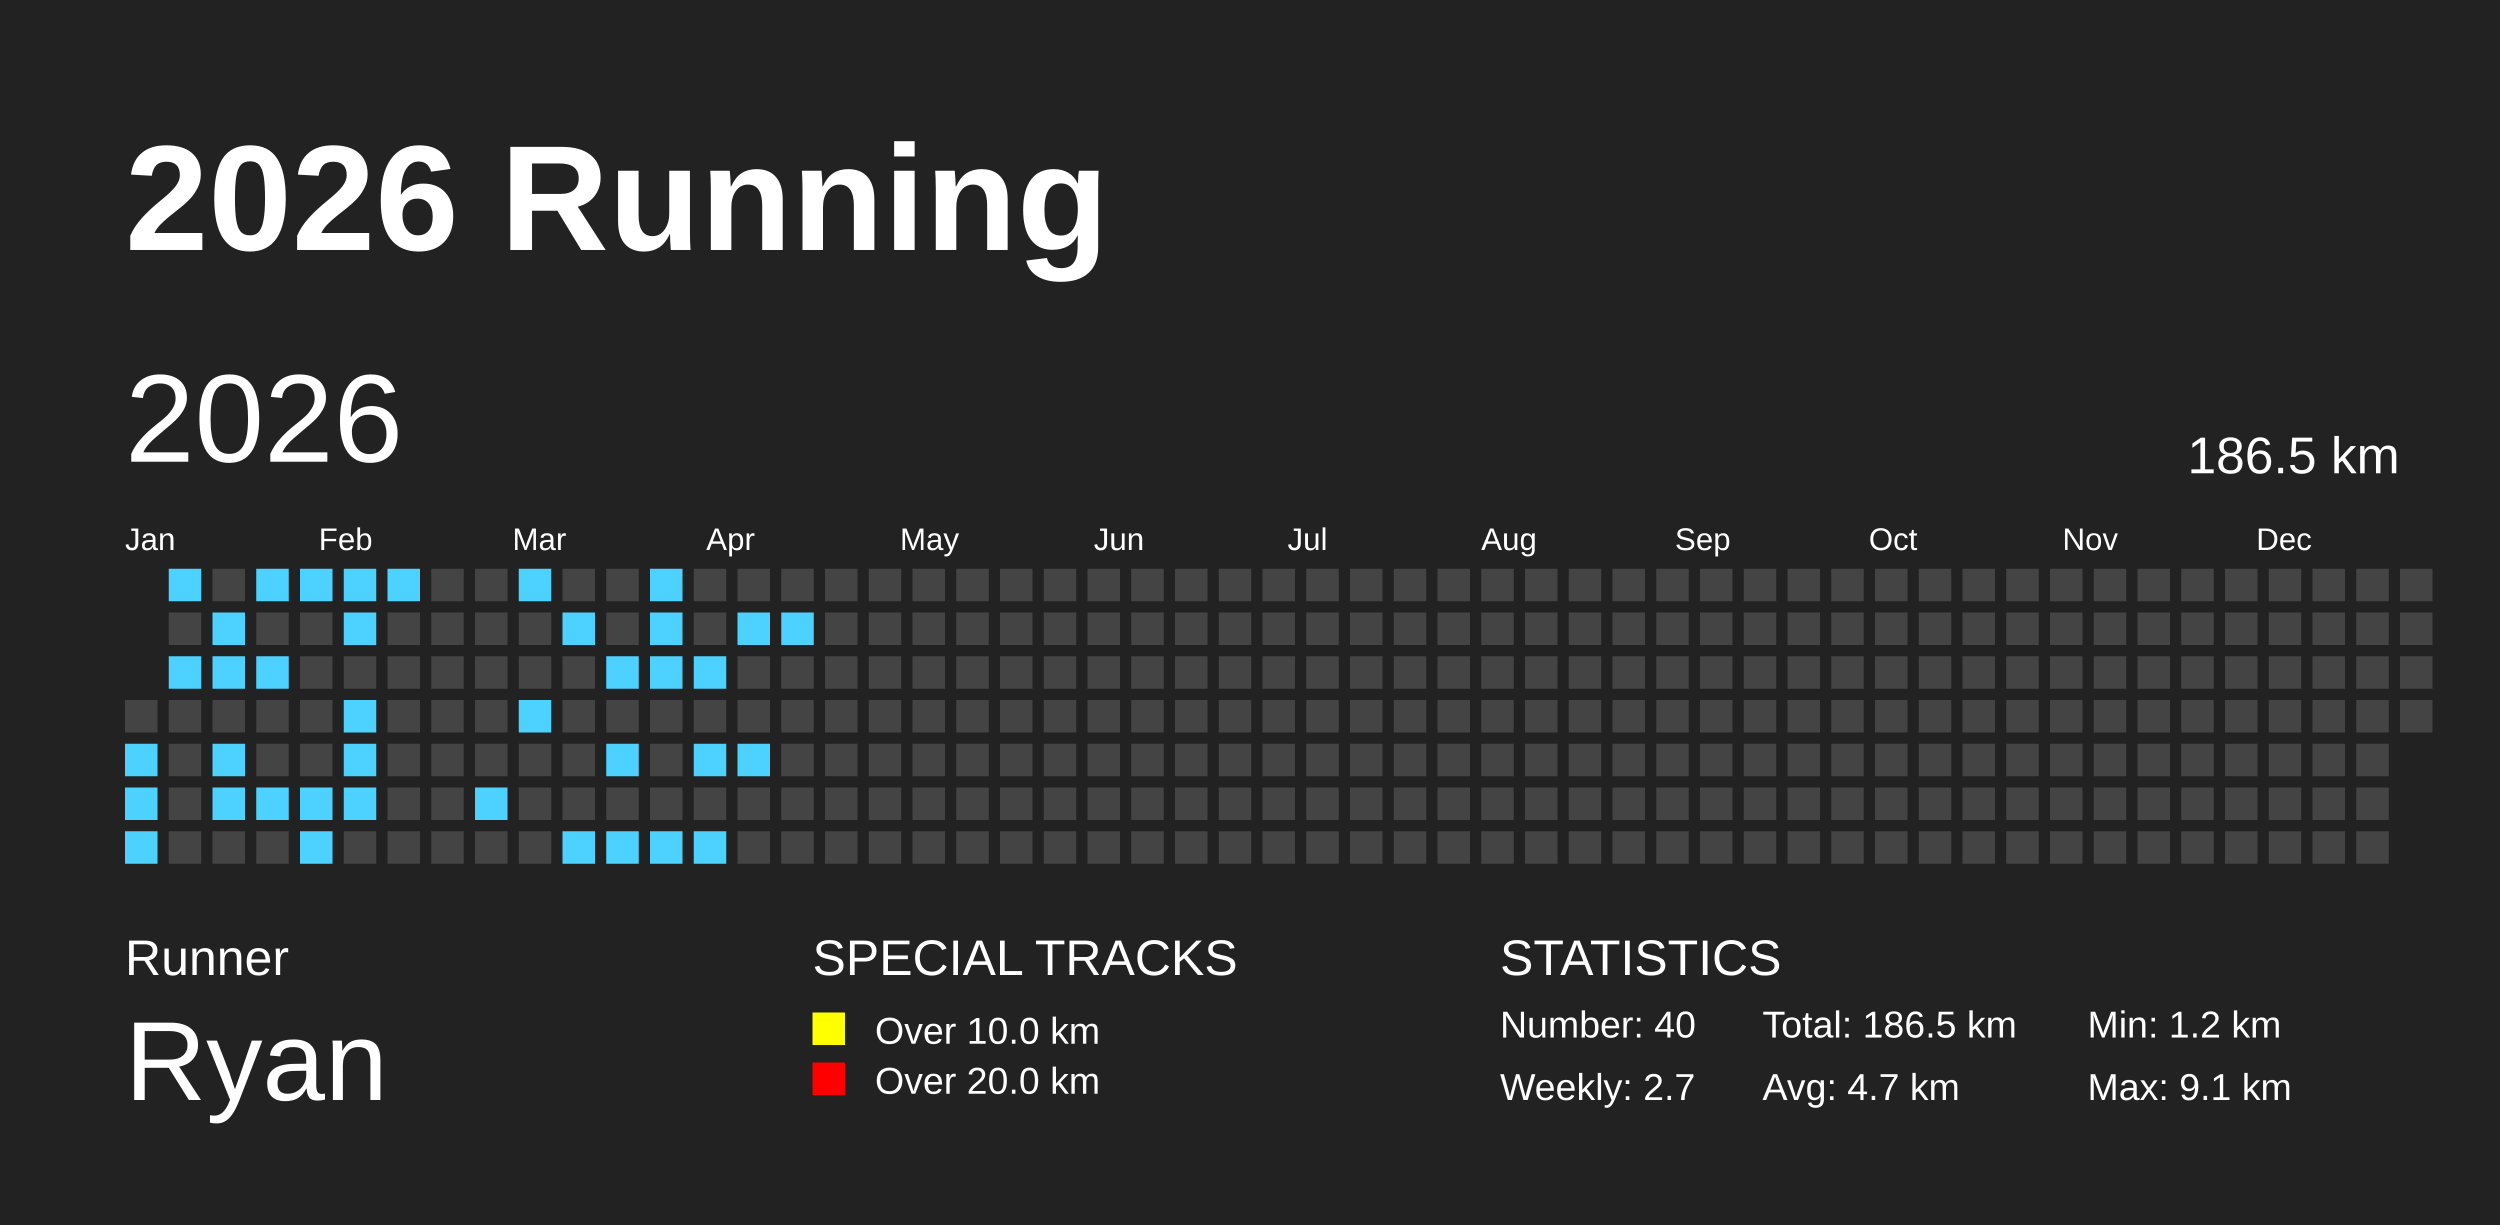
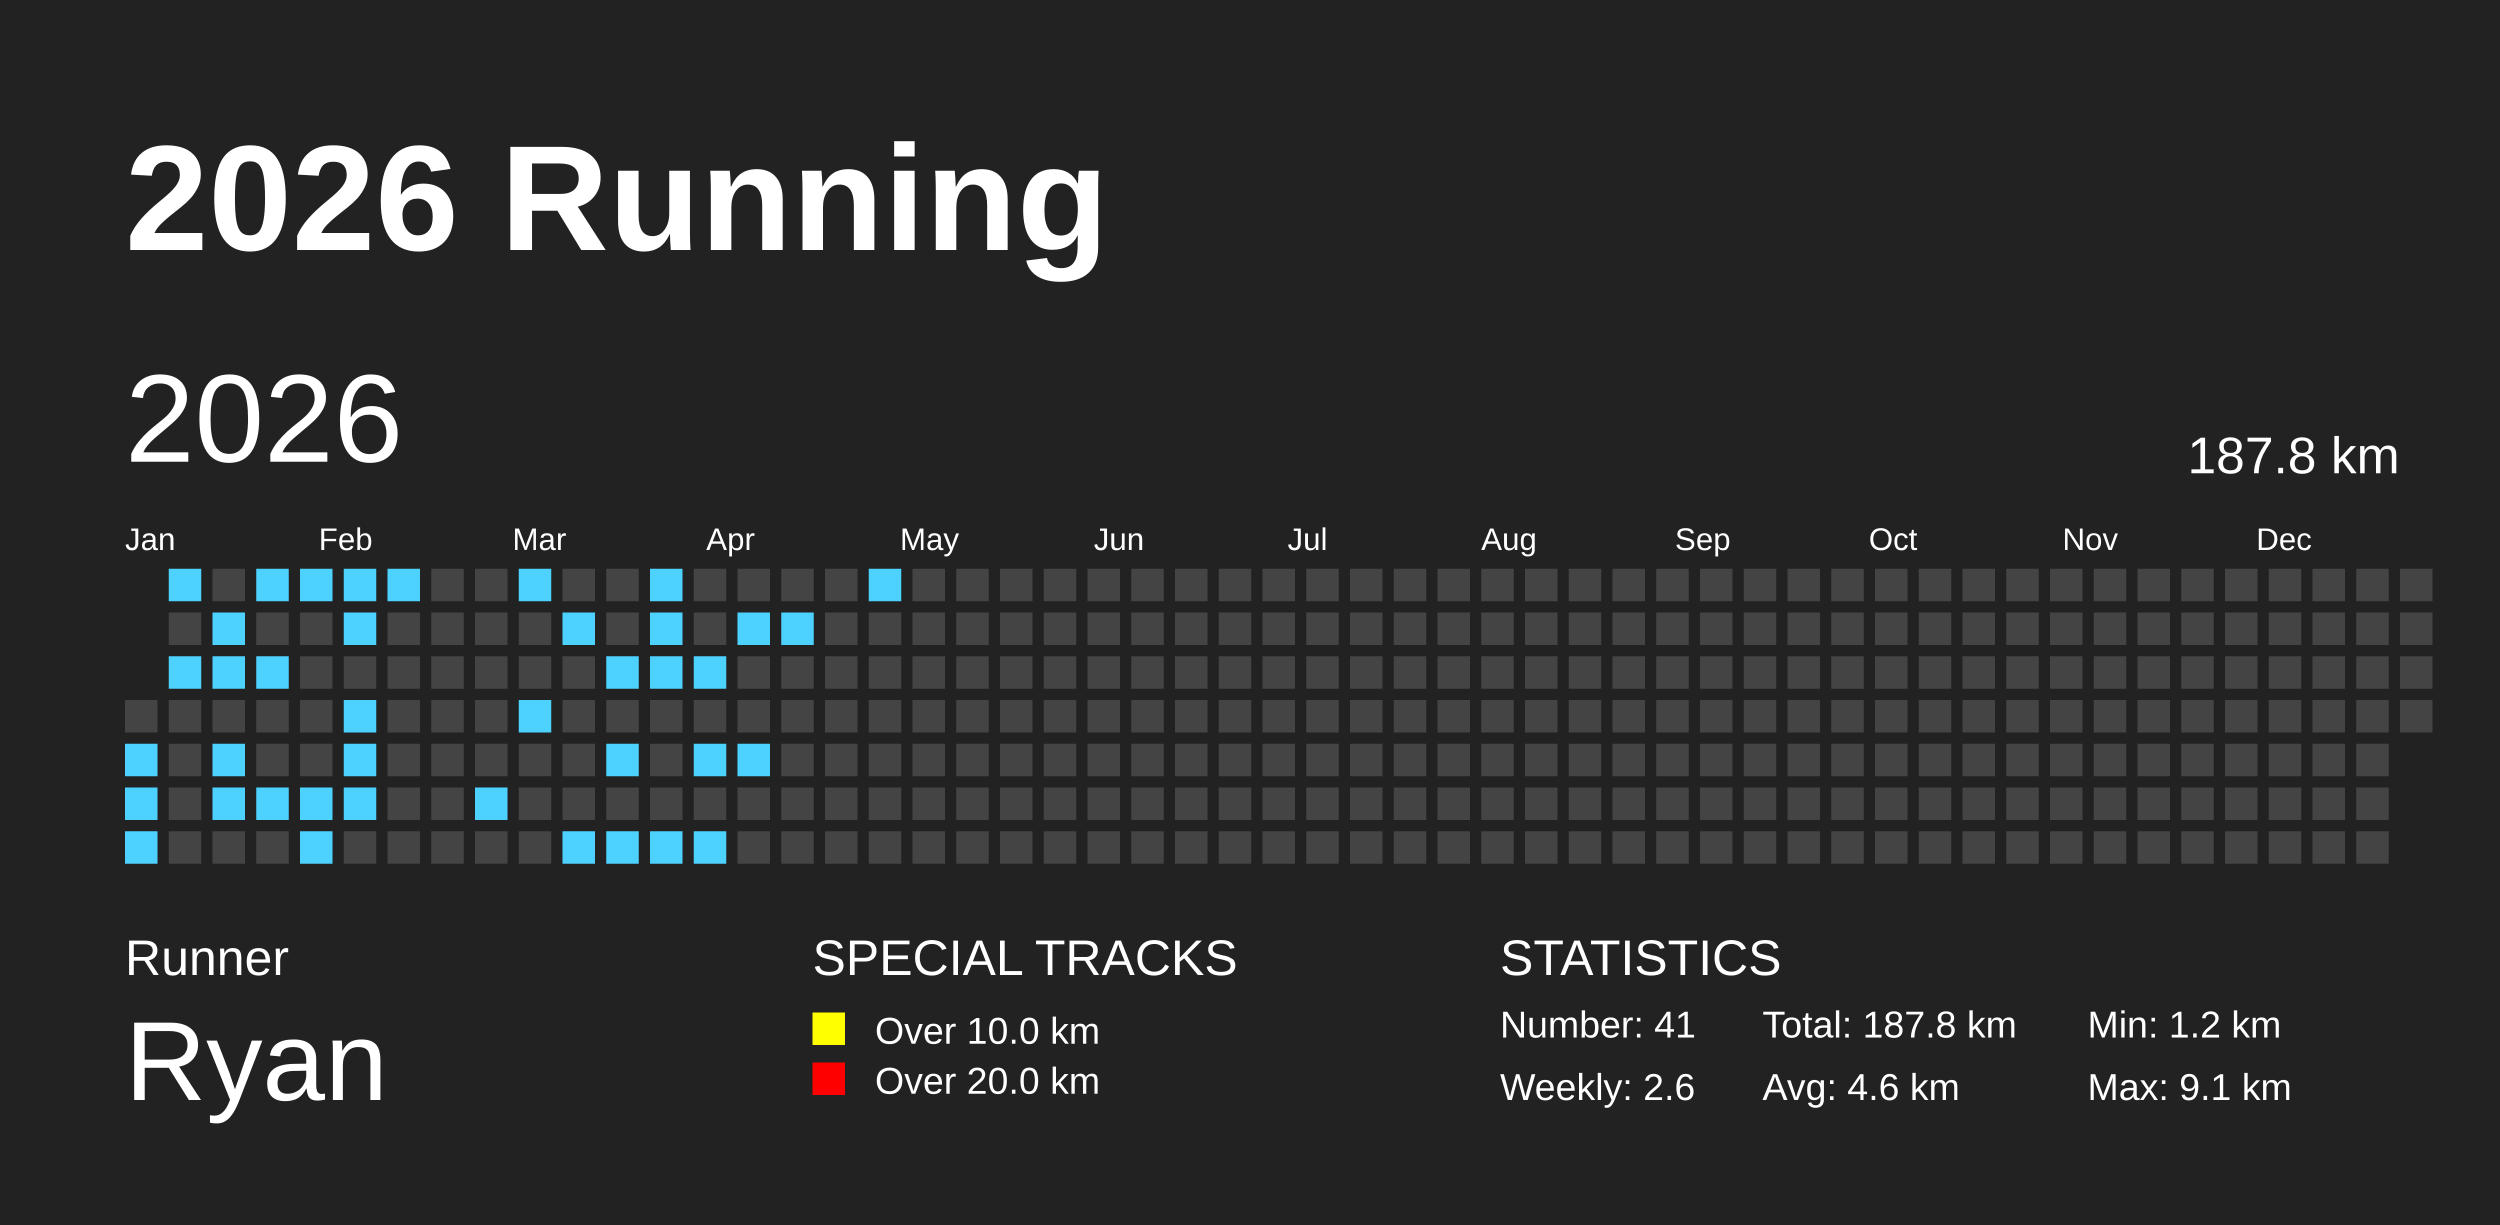
<svg xmlns="http://www.w3.org/2000/svg" baseProfile="full" height="98mm" version="1.1" viewBox="0,0,200,98" width="200mm">
  <defs />
  <rect fill="#222222" height="98" width="200" x="0" y="0" />
  <text fill="#FFFFFF" style="font-size:12px; font-family:Arial; font-weight:bold;" x="10" y="20">2026 Running</text>
  <text fill="#FFFFFF" style="font-size:4px; font-family:Arial" x="10" y="78">Runner</text>
  <text fill="#FFFFFF" style="font-size:9px; font-family:Arial" x="10" y="88">Ryan</text>
  <text fill="#FFFFFF" style="font-size:4px; font-family:Arial" x="65" y="78">SPECIAL TRACKS</text>
  <rect fill="yellow" height="2.6" width="2.6" x="65" y="81" />
  <text fill="#FFFFFF" style="font-size:3px; font-family:Arial" x="70" y="83.5">Over 10.0 km</text>
  <rect fill="red" height="2.6" width="2.6" x="65" y="85" />
  <text fill="#FFFFFF" style="font-size:3px; font-family:Arial" x="70" y="87.5">Over 20.0 km</text>
  <text fill="#FFFFFF" style="font-size:4px; font-family:Arial" x="120" y="78">STATISTICS</text>
-   <text fill="#FFFFFF" style="font-size:3px; font-family:Arial" x="120" y="83">Number: 40</text>
-   <text fill="#FFFFFF" style="font-size:3px; font-family:Arial" x="120" y="88">Weekly: 2.7</text>
-   <text fill="#FFFFFF" style="font-size:3px; font-family:Arial" x="141" y="83">Total: 186.5 km</text>
-   <text fill="#FFFFFF" style="font-size:3px; font-family:Arial" x="141" y="88">Avg: 4.7 km</text>
+   <text fill="#FFFFFF" style="font-size:3px; font-family:Arial" x="120" y="83">Number: 41</text>
+   <text fill="#FFFFFF" style="font-size:3px; font-family:Arial" x="120" y="88">Weekly: 2.6</text>
+   <text fill="#FFFFFF" style="font-size:3px; font-family:Arial" x="141" y="83">Total: 187.8 km</text>
+   <text fill="#FFFFFF" style="font-size:3px; font-family:Arial" x="141" y="88">Avg: 4.6 km</text>
  <text fill="#FFFFFF" style="font-size:3px; font-family:Arial" x="167" y="83">Min: 1.2 km</text>
  <text fill="#FFFFFF" style="font-size:3px; font-family:Arial" x="167" y="88">Max: 9.1 km</text>
  <text dominant-baseline="hanging" fill="#FFFFFF" style="font-size:10.0px; font-family:Arial;" x="10" y="30">2026</text>
-   <text dominant-baseline="hanging" fill="#FFFFFF" style="font-size:4.125px; font-family:Arial;" x="175" y="35">186.5 km</text>
+   <text dominant-baseline="hanging" fill="#FFFFFF" style="font-size:4.125px; font-family:Arial;" x="175" y="35">187.8 km</text>
  <text fill="#FFFFFF" style="font-size:2.5px; font-family:Arial" x="10.0" y="44">Jan</text>
  <text fill="#FFFFFF" style="font-size:2.5px; font-family:Arial" x="25.5" y="44">Feb</text>
  <text fill="#FFFFFF" style="font-size:2.5px; font-family:Arial" x="41.0" y="44">Mar</text>
  <text fill="#FFFFFF" style="font-size:2.5px; font-family:Arial" x="56.5" y="44">Apr</text>
  <text fill="#FFFFFF" style="font-size:2.5px; font-family:Arial" x="72.0" y="44">May</text>
  <text fill="#FFFFFF" style="font-size:2.5px; font-family:Arial" x="87.5" y="44">Jun</text>
  <text fill="#FFFFFF" style="font-size:2.5px; font-family:Arial" x="103.0" y="44">Jul</text>
  <text fill="#FFFFFF" style="font-size:2.5px; font-family:Arial" x="118.5" y="44">Aug</text>
  <text fill="#FFFFFF" style="font-size:2.5px; font-family:Arial" x="134.0" y="44">Sep</text>
  <text fill="#FFFFFF" style="font-size:2.5px; font-family:Arial" x="149.5" y="44">Oct</text>
  <text fill="#FFFFFF" style="font-size:2.5px; font-family:Arial" x="165.0" y="44">Nov</text>
  <text fill="#FFFFFF" style="font-size:2.5px; font-family:Arial" x="180.5" y="44">Dec</text>
  <rect fill="#444444" height="2.6" width="2.6" x="10.0" y="56.0" />
  <rect fill="#4DD2FF" height="2.6" width="2.6" x="10.0" y="59.5" />
  <rect fill="#4DD2FF" height="2.6" width="2.6" x="10.0" y="63.0" />
  <rect fill="#4DD2FF" height="2.6" width="2.6" x="10.0" y="66.5" />
  <rect fill="#4DD2FF" height="2.6" width="2.6" x="13.5" y="45.5" />
  <rect fill="#444444" height="2.6" width="2.6" x="13.5" y="49.0" />
  <rect fill="#4DD2FF" height="2.6" width="2.6" x="13.5" y="52.5" />
  <rect fill="#444444" height="2.6" width="2.6" x="13.5" y="56.0" />
  <rect fill="#444444" height="2.6" width="2.6" x="13.5" y="59.5" />
  <rect fill="#444444" height="2.6" width="2.6" x="13.5" y="63.0" />
  <rect fill="#444444" height="2.6" width="2.6" x="13.5" y="66.5" />
  <rect fill="#444444" height="2.6" width="2.6" x="17.0" y="45.5" />
  <rect fill="#4DD2FF" height="2.6" width="2.6" x="17.0" y="49.0" />
  <rect fill="#4DD2FF" height="2.6" width="2.6" x="17.0" y="52.5" />
  <rect fill="#444444" height="2.6" width="2.6" x="17.0" y="56.0" />
  <rect fill="#4DD2FF" height="2.6" width="2.6" x="17.0" y="59.5" />
  <rect fill="#4DD2FF" height="2.6" width="2.6" x="17.0" y="63.0" />
  <rect fill="#444444" height="2.6" width="2.6" x="17.0" y="66.5" />
  <rect fill="#4DD2FF" height="2.6" width="2.6" x="20.5" y="45.5" />
  <rect fill="#444444" height="2.6" width="2.6" x="20.5" y="49.0" />
  <rect fill="#4DD2FF" height="2.6" width="2.6" x="20.5" y="52.5" />
  <rect fill="#444444" height="2.6" width="2.6" x="20.5" y="56.0" />
  <rect fill="#444444" height="2.6" width="2.6" x="20.5" y="59.5" />
  <rect fill="#4DD2FF" height="2.6" width="2.6" x="20.5" y="63.0" />
  <rect fill="#444444" height="2.6" width="2.6" x="20.5" y="66.5" />
  <rect fill="#4DD2FF" height="2.6" width="2.6" x="24.0" y="45.5" />
  <rect fill="#444444" height="2.6" width="2.6" x="24.0" y="49.0" />
  <rect fill="#444444" height="2.6" width="2.6" x="24.0" y="52.5" />
  <rect fill="#444444" height="2.6" width="2.6" x="24.0" y="56.0" />
  <rect fill="#444444" height="2.6" width="2.6" x="24.0" y="59.5" />
  <rect fill="#4DD2FF" height="2.6" width="2.6" x="24.0" y="63.0" />
  <rect fill="#4DD2FF" height="2.6" width="2.6" x="24.0" y="66.5" />
  <rect fill="#4DD2FF" height="2.6" width="2.6" x="27.5" y="45.5" />
  <rect fill="#4DD2FF" height="2.6" width="2.6" x="27.5" y="49.0" />
  <rect fill="#444444" height="2.6" width="2.6" x="27.5" y="52.5" />
  <rect fill="#4DD2FF" height="2.6" width="2.6" x="27.5" y="56.0" />
  <rect fill="#4DD2FF" height="2.6" width="2.6" x="27.5" y="59.5" />
  <rect fill="#4DD2FF" height="2.6" width="2.6" x="27.5" y="63.0" />
  <rect fill="#444444" height="2.6" width="2.6" x="27.5" y="66.5" />
  <rect fill="#4DD2FF" height="2.6" width="2.6" x="31.0" y="45.5" />
  <rect fill="#444444" height="2.6" width="2.6" x="31.0" y="49.0" />
  <rect fill="#444444" height="2.6" width="2.6" x="31.0" y="52.5" />
  <rect fill="#444444" height="2.6" width="2.6" x="31.0" y="56.0" />
  <rect fill="#444444" height="2.6" width="2.6" x="31.0" y="59.5" />
  <rect fill="#444444" height="2.6" width="2.6" x="31.0" y="63.0" />
  <rect fill="#444444" height="2.6" width="2.6" x="31.0" y="66.5" />
  <rect fill="#444444" height="2.6" width="2.6" x="34.5" y="45.5" />
  <rect fill="#444444" height="2.6" width="2.6" x="34.5" y="49.0" />
  <rect fill="#444444" height="2.6" width="2.6" x="34.5" y="52.5" />
  <rect fill="#444444" height="2.6" width="2.6" x="34.5" y="56.0" />
  <rect fill="#444444" height="2.6" width="2.6" x="34.5" y="59.5" />
  <rect fill="#444444" height="2.6" width="2.6" x="34.5" y="63.0" />
  <rect fill="#444444" height="2.6" width="2.6" x="34.5" y="66.5" />
  <rect fill="#444444" height="2.6" width="2.6" x="38.0" y="45.5" />
  <rect fill="#444444" height="2.6" width="2.6" x="38.0" y="49.0" />
  <rect fill="#444444" height="2.6" width="2.6" x="38.0" y="52.5" />
  <rect fill="#444444" height="2.6" width="2.6" x="38.0" y="56.0" />
  <rect fill="#444444" height="2.6" width="2.6" x="38.0" y="59.5" />
  <rect fill="#4DD2FF" height="2.6" width="2.6" x="38.0" y="63.0" />
  <rect fill="#444444" height="2.6" width="2.6" x="38.0" y="66.5" />
  <rect fill="#4DD2FF" height="2.6" width="2.6" x="41.5" y="45.5" />
  <rect fill="#444444" height="2.6" width="2.6" x="41.5" y="49.0" />
  <rect fill="#444444" height="2.6" width="2.6" x="41.5" y="52.5" />
  <rect fill="#4DD2FF" height="2.6" width="2.6" x="41.5" y="56.0" />
  <rect fill="#444444" height="2.6" width="2.6" x="41.5" y="59.5" />
  <rect fill="#444444" height="2.6" width="2.6" x="41.5" y="63.0" />
  <rect fill="#444444" height="2.6" width="2.6" x="41.5" y="66.5" />
  <rect fill="#444444" height="2.6" width="2.6" x="45.0" y="45.5" />
  <rect fill="#4DD2FF" height="2.6" width="2.6" x="45.0" y="49.0" />
  <rect fill="#444444" height="2.6" width="2.6" x="45.0" y="52.5" />
  <rect fill="#444444" height="2.6" width="2.6" x="45.0" y="56.0" />
  <rect fill="#444444" height="2.6" width="2.6" x="45.0" y="59.5" />
  <rect fill="#444444" height="2.6" width="2.6" x="45.0" y="63.0" />
  <rect fill="#4DD2FF" height="2.6" width="2.6" x="45.0" y="66.5" />
  <rect fill="#444444" height="2.6" width="2.6" x="48.5" y="45.5" />
  <rect fill="#444444" height="2.6" width="2.6" x="48.5" y="49.0" />
  <rect fill="#4DD2FF" height="2.6" width="2.6" x="48.5" y="52.5" />
  <rect fill="#444444" height="2.6" width="2.6" x="48.5" y="56.0" />
  <rect fill="#4DD2FF" height="2.6" width="2.6" x="48.5" y="59.5" />
  <rect fill="#444444" height="2.6" width="2.6" x="48.5" y="63.0" />
  <rect fill="#4DD2FF" height="2.6" width="2.6" x="48.5" y="66.5" />
  <rect fill="#4DD2FF" height="2.6" width="2.6" x="52.0" y="45.5" />
  <rect fill="#4DD2FF" height="2.6" width="2.6" x="52.0" y="49.0" />
  <rect fill="#4DD2FF" height="2.6" width="2.6" x="52.0" y="52.5" />
  <rect fill="#444444" height="2.6" width="2.6" x="52.0" y="56.0" />
  <rect fill="#444444" height="2.6" width="2.6" x="52.0" y="59.5" />
  <rect fill="#444444" height="2.6" width="2.6" x="52.0" y="63.0" />
  <rect fill="#4DD2FF" height="2.6" width="2.6" x="52.0" y="66.5" />
  <rect fill="#444444" height="2.6" width="2.6" x="55.5" y="45.5" />
  <rect fill="#444444" height="2.6" width="2.6" x="55.5" y="49.0" />
  <rect fill="#4DD2FF" height="2.6" width="2.6" x="55.5" y="52.5" />
  <rect fill="#444444" height="2.6" width="2.6" x="55.5" y="56.0" />
  <rect fill="#4DD2FF" height="2.6" width="2.6" x="55.5" y="59.5" />
  <rect fill="#444444" height="2.6" width="2.6" x="55.5" y="63.0" />
  <rect fill="#4DD2FF" height="2.6" width="2.6" x="55.5" y="66.5" />
  <rect fill="#444444" height="2.6" width="2.6" x="59.0" y="45.5" />
  <rect fill="#4DD2FF" height="2.6" width="2.6" x="59.0" y="49.0" />
  <rect fill="#444444" height="2.6" width="2.6" x="59.0" y="52.5" />
  <rect fill="#444444" height="2.6" width="2.6" x="59.0" y="56.0" />
  <rect fill="#4DD2FF" height="2.6" width="2.6" x="59.0" y="59.5" />
  <rect fill="#444444" height="2.6" width="2.6" x="59.0" y="63.0" />
  <rect fill="#444444" height="2.6" width="2.6" x="59.0" y="66.5" />
  <rect fill="#444444" height="2.6" width="2.6" x="62.5" y="45.5" />
  <rect fill="#4DD2FF" height="2.6" width="2.6" x="62.5" y="49.0" />
  <rect fill="#444444" height="2.6" width="2.6" x="62.5" y="52.5" />
  <rect fill="#444444" height="2.6" width="2.6" x="62.5" y="56.0" />
  <rect fill="#444444" height="2.6" width="2.6" x="62.5" y="59.5" />
  <rect fill="#444444" height="2.6" width="2.6" x="62.5" y="63.0" />
  <rect fill="#444444" height="2.6" width="2.6" x="62.5" y="66.5" />
  <rect fill="#444444" height="2.6" width="2.6" x="66.0" y="45.5" />
  <rect fill="#444444" height="2.6" width="2.6" x="66.0" y="49.0" />
  <rect fill="#444444" height="2.6" width="2.6" x="66.0" y="52.5" />
  <rect fill="#444444" height="2.6" width="2.6" x="66.0" y="56.0" />
  <rect fill="#444444" height="2.6" width="2.6" x="66.0" y="59.5" />
  <rect fill="#444444" height="2.6" width="2.6" x="66.0" y="63.0" />
  <rect fill="#444444" height="2.6" width="2.6" x="66.0" y="66.5" />
-   <rect fill="#444444" height="2.6" width="2.6" x="69.5" y="45.5" />
+   <rect fill="#4DD2FF" height="2.6" width="2.6" x="69.5" y="45.5" />
  <rect fill="#444444" height="2.6" width="2.6" x="69.5" y="49.0" />
  <rect fill="#444444" height="2.6" width="2.6" x="69.5" y="52.5" />
  <rect fill="#444444" height="2.6" width="2.6" x="69.5" y="56.0" />
  <rect fill="#444444" height="2.6" width="2.6" x="69.5" y="59.5" />
  <rect fill="#444444" height="2.6" width="2.6" x="69.5" y="63.0" />
  <rect fill="#444444" height="2.6" width="2.6" x="69.5" y="66.5" />
  <rect fill="#444444" height="2.6" width="2.6" x="73.0" y="45.5" />
  <rect fill="#444444" height="2.6" width="2.6" x="73.0" y="49.0" />
  <rect fill="#444444" height="2.6" width="2.6" x="73.0" y="52.5" />
  <rect fill="#444444" height="2.6" width="2.6" x="73.0" y="56.0" />
  <rect fill="#444444" height="2.6" width="2.6" x="73.0" y="59.5" />
  <rect fill="#444444" height="2.6" width="2.6" x="73.0" y="63.0" />
  <rect fill="#444444" height="2.6" width="2.6" x="73.0" y="66.5" />
  <rect fill="#444444" height="2.6" width="2.6" x="76.5" y="45.5" />
  <rect fill="#444444" height="2.6" width="2.6" x="76.5" y="49.0" />
  <rect fill="#444444" height="2.6" width="2.6" x="76.5" y="52.5" />
  <rect fill="#444444" height="2.6" width="2.6" x="76.5" y="56.0" />
  <rect fill="#444444" height="2.6" width="2.6" x="76.5" y="59.5" />
  <rect fill="#444444" height="2.6" width="2.6" x="76.5" y="63.0" />
  <rect fill="#444444" height="2.6" width="2.6" x="76.5" y="66.5" />
  <rect fill="#444444" height="2.6" width="2.6" x="80.0" y="45.5" />
  <rect fill="#444444" height="2.6" width="2.6" x="80.0" y="49.0" />
  <rect fill="#444444" height="2.6" width="2.6" x="80.0" y="52.5" />
  <rect fill="#444444" height="2.6" width="2.6" x="80.0" y="56.0" />
  <rect fill="#444444" height="2.6" width="2.6" x="80.0" y="59.5" />
  <rect fill="#444444" height="2.6" width="2.6" x="80.0" y="63.0" />
  <rect fill="#444444" height="2.6" width="2.6" x="80.0" y="66.5" />
  <rect fill="#444444" height="2.6" width="2.6" x="83.5" y="45.5" />
  <rect fill="#444444" height="2.6" width="2.6" x="83.5" y="49.0" />
  <rect fill="#444444" height="2.6" width="2.6" x="83.5" y="52.5" />
  <rect fill="#444444" height="2.6" width="2.6" x="83.5" y="56.0" />
  <rect fill="#444444" height="2.6" width="2.6" x="83.5" y="59.5" />
  <rect fill="#444444" height="2.6" width="2.6" x="83.5" y="63.0" />
  <rect fill="#444444" height="2.6" width="2.6" x="83.5" y="66.5" />
  <rect fill="#444444" height="2.6" width="2.6" x="87.0" y="45.5" />
  <rect fill="#444444" height="2.6" width="2.6" x="87.0" y="49.0" />
  <rect fill="#444444" height="2.6" width="2.6" x="87.0" y="52.5" />
  <rect fill="#444444" height="2.6" width="2.6" x="87.0" y="56.0" />
  <rect fill="#444444" height="2.6" width="2.6" x="87.0" y="59.5" />
  <rect fill="#444444" height="2.6" width="2.6" x="87.0" y="63.0" />
  <rect fill="#444444" height="2.6" width="2.6" x="87.0" y="66.5" />
  <rect fill="#444444" height="2.6" width="2.6" x="90.5" y="45.5" />
  <rect fill="#444444" height="2.6" width="2.6" x="90.5" y="49.0" />
  <rect fill="#444444" height="2.6" width="2.6" x="90.5" y="52.5" />
  <rect fill="#444444" height="2.6" width="2.6" x="90.5" y="56.0" />
  <rect fill="#444444" height="2.6" width="2.6" x="90.5" y="59.5" />
  <rect fill="#444444" height="2.6" width="2.6" x="90.5" y="63.0" />
  <rect fill="#444444" height="2.6" width="2.6" x="90.5" y="66.5" />
  <rect fill="#444444" height="2.6" width="2.6" x="94.0" y="45.5" />
  <rect fill="#444444" height="2.6" width="2.6" x="94.0" y="49.0" />
  <rect fill="#444444" height="2.6" width="2.6" x="94.0" y="52.5" />
  <rect fill="#444444" height="2.6" width="2.6" x="94.0" y="56.0" />
  <rect fill="#444444" height="2.6" width="2.6" x="94.0" y="59.5" />
  <rect fill="#444444" height="2.6" width="2.6" x="94.0" y="63.0" />
  <rect fill="#444444" height="2.6" width="2.6" x="94.0" y="66.5" />
  <rect fill="#444444" height="2.6" width="2.6" x="97.5" y="45.5" />
  <rect fill="#444444" height="2.6" width="2.6" x="97.5" y="49.0" />
  <rect fill="#444444" height="2.6" width="2.6" x="97.5" y="52.5" />
  <rect fill="#444444" height="2.6" width="2.6" x="97.5" y="56.0" />
  <rect fill="#444444" height="2.6" width="2.6" x="97.5" y="59.5" />
  <rect fill="#444444" height="2.6" width="2.6" x="97.5" y="63.0" />
  <rect fill="#444444" height="2.6" width="2.6" x="97.5" y="66.5" />
  <rect fill="#444444" height="2.6" width="2.6" x="101.0" y="45.5" />
  <rect fill="#444444" height="2.6" width="2.6" x="101.0" y="49.0" />
  <rect fill="#444444" height="2.6" width="2.6" x="101.0" y="52.5" />
  <rect fill="#444444" height="2.6" width="2.6" x="101.0" y="56.0" />
  <rect fill="#444444" height="2.6" width="2.6" x="101.0" y="59.5" />
  <rect fill="#444444" height="2.6" width="2.6" x="101.0" y="63.0" />
  <rect fill="#444444" height="2.6" width="2.6" x="101.0" y="66.5" />
  <rect fill="#444444" height="2.6" width="2.6" x="104.5" y="45.5" />
  <rect fill="#444444" height="2.6" width="2.6" x="104.5" y="49.0" />
  <rect fill="#444444" height="2.6" width="2.6" x="104.5" y="52.5" />
  <rect fill="#444444" height="2.6" width="2.6" x="104.5" y="56.0" />
  <rect fill="#444444" height="2.6" width="2.6" x="104.5" y="59.5" />
  <rect fill="#444444" height="2.6" width="2.6" x="104.5" y="63.0" />
  <rect fill="#444444" height="2.6" width="2.6" x="104.5" y="66.5" />
  <rect fill="#444444" height="2.6" width="2.6" x="108.0" y="45.5" />
  <rect fill="#444444" height="2.6" width="2.6" x="108.0" y="49.0" />
  <rect fill="#444444" height="2.6" width="2.6" x="108.0" y="52.5" />
  <rect fill="#444444" height="2.6" width="2.6" x="108.0" y="56.0" />
  <rect fill="#444444" height="2.6" width="2.6" x="108.0" y="59.5" />
  <rect fill="#444444" height="2.6" width="2.6" x="108.0" y="63.0" />
  <rect fill="#444444" height="2.6" width="2.6" x="108.0" y="66.5" />
  <rect fill="#444444" height="2.6" width="2.6" x="111.5" y="45.5" />
  <rect fill="#444444" height="2.6" width="2.6" x="111.5" y="49.0" />
  <rect fill="#444444" height="2.6" width="2.6" x="111.5" y="52.5" />
  <rect fill="#444444" height="2.6" width="2.6" x="111.5" y="56.0" />
  <rect fill="#444444" height="2.6" width="2.6" x="111.5" y="59.5" />
  <rect fill="#444444" height="2.6" width="2.6" x="111.5" y="63.0" />
  <rect fill="#444444" height="2.6" width="2.6" x="111.5" y="66.5" />
  <rect fill="#444444" height="2.6" width="2.6" x="115.0" y="45.5" />
  <rect fill="#444444" height="2.6" width="2.6" x="115.0" y="49.0" />
  <rect fill="#444444" height="2.6" width="2.6" x="115.0" y="52.5" />
  <rect fill="#444444" height="2.6" width="2.6" x="115.0" y="56.0" />
  <rect fill="#444444" height="2.6" width="2.6" x="115.0" y="59.5" />
  <rect fill="#444444" height="2.6" width="2.6" x="115.0" y="63.0" />
  <rect fill="#444444" height="2.6" width="2.6" x="115.0" y="66.5" />
  <rect fill="#444444" height="2.6" width="2.6" x="118.5" y="45.5" />
  <rect fill="#444444" height="2.6" width="2.6" x="118.5" y="49.0" />
  <rect fill="#444444" height="2.6" width="2.6" x="118.5" y="52.5" />
  <rect fill="#444444" height="2.6" width="2.6" x="118.5" y="56.0" />
  <rect fill="#444444" height="2.6" width="2.6" x="118.5" y="59.5" />
  <rect fill="#444444" height="2.6" width="2.6" x="118.5" y="63.0" />
  <rect fill="#444444" height="2.6" width="2.6" x="118.5" y="66.5" />
  <rect fill="#444444" height="2.6" width="2.6" x="122.0" y="45.5" />
  <rect fill="#444444" height="2.6" width="2.6" x="122.0" y="49.0" />
  <rect fill="#444444" height="2.6" width="2.6" x="122.0" y="52.5" />
  <rect fill="#444444" height="2.6" width="2.6" x="122.0" y="56.0" />
  <rect fill="#444444" height="2.6" width="2.6" x="122.0" y="59.5" />
  <rect fill="#444444" height="2.6" width="2.6" x="122.0" y="63.0" />
  <rect fill="#444444" height="2.6" width="2.6" x="122.0" y="66.5" />
  <rect fill="#444444" height="2.6" width="2.6" x="125.5" y="45.5" />
  <rect fill="#444444" height="2.6" width="2.6" x="125.5" y="49.0" />
  <rect fill="#444444" height="2.6" width="2.6" x="125.5" y="52.5" />
  <rect fill="#444444" height="2.6" width="2.6" x="125.5" y="56.0" />
  <rect fill="#444444" height="2.6" width="2.6" x="125.5" y="59.5" />
  <rect fill="#444444" height="2.6" width="2.6" x="125.5" y="63.0" />
  <rect fill="#444444" height="2.6" width="2.6" x="125.5" y="66.5" />
  <rect fill="#444444" height="2.6" width="2.6" x="129.0" y="45.5" />
  <rect fill="#444444" height="2.6" width="2.6" x="129.0" y="49.0" />
  <rect fill="#444444" height="2.6" width="2.6" x="129.0" y="52.5" />
  <rect fill="#444444" height="2.6" width="2.6" x="129.0" y="56.0" />
  <rect fill="#444444" height="2.6" width="2.6" x="129.0" y="59.5" />
  <rect fill="#444444" height="2.6" width="2.6" x="129.0" y="63.0" />
  <rect fill="#444444" height="2.6" width="2.6" x="129.0" y="66.5" />
  <rect fill="#444444" height="2.6" width="2.6" x="132.5" y="45.5" />
  <rect fill="#444444" height="2.6" width="2.6" x="132.5" y="49.0" />
  <rect fill="#444444" height="2.6" width="2.6" x="132.5" y="52.5" />
  <rect fill="#444444" height="2.6" width="2.6" x="132.5" y="56.0" />
  <rect fill="#444444" height="2.6" width="2.6" x="132.5" y="59.5" />
  <rect fill="#444444" height="2.6" width="2.6" x="132.5" y="63.0" />
  <rect fill="#444444" height="2.6" width="2.6" x="132.5" y="66.5" />
  <rect fill="#444444" height="2.6" width="2.6" x="136.0" y="45.5" />
  <rect fill="#444444" height="2.6" width="2.6" x="136.0" y="49.0" />
  <rect fill="#444444" height="2.6" width="2.6" x="136.0" y="52.5" />
  <rect fill="#444444" height="2.6" width="2.6" x="136.0" y="56.0" />
  <rect fill="#444444" height="2.6" width="2.6" x="136.0" y="59.5" />
  <rect fill="#444444" height="2.6" width="2.6" x="136.0" y="63.0" />
  <rect fill="#444444" height="2.6" width="2.6" x="136.0" y="66.5" />
  <rect fill="#444444" height="2.6" width="2.6" x="139.5" y="45.5" />
  <rect fill="#444444" height="2.6" width="2.6" x="139.5" y="49.0" />
  <rect fill="#444444" height="2.6" width="2.6" x="139.5" y="52.5" />
  <rect fill="#444444" height="2.6" width="2.6" x="139.5" y="56.0" />
  <rect fill="#444444" height="2.6" width="2.6" x="139.5" y="59.5" />
  <rect fill="#444444" height="2.6" width="2.6" x="139.5" y="63.0" />
  <rect fill="#444444" height="2.6" width="2.6" x="139.5" y="66.5" />
  <rect fill="#444444" height="2.6" width="2.6" x="143.0" y="45.5" />
  <rect fill="#444444" height="2.6" width="2.6" x="143.0" y="49.0" />
  <rect fill="#444444" height="2.6" width="2.6" x="143.0" y="52.5" />
  <rect fill="#444444" height="2.6" width="2.6" x="143.0" y="56.0" />
  <rect fill="#444444" height="2.6" width="2.6" x="143.0" y="59.5" />
  <rect fill="#444444" height="2.6" width="2.6" x="143.0" y="63.0" />
  <rect fill="#444444" height="2.6" width="2.6" x="143.0" y="66.5" />
  <rect fill="#444444" height="2.6" width="2.6" x="146.5" y="45.5" />
  <rect fill="#444444" height="2.6" width="2.6" x="146.5" y="49.0" />
  <rect fill="#444444" height="2.6" width="2.6" x="146.5" y="52.5" />
  <rect fill="#444444" height="2.6" width="2.6" x="146.5" y="56.0" />
  <rect fill="#444444" height="2.6" width="2.6" x="146.5" y="59.5" />
  <rect fill="#444444" height="2.6" width="2.6" x="146.5" y="63.0" />
  <rect fill="#444444" height="2.6" width="2.6" x="146.5" y="66.5" />
  <rect fill="#444444" height="2.6" width="2.6" x="150.0" y="45.5" />
  <rect fill="#444444" height="2.6" width="2.6" x="150.0" y="49.0" />
  <rect fill="#444444" height="2.6" width="2.6" x="150.0" y="52.5" />
  <rect fill="#444444" height="2.6" width="2.6" x="150.0" y="56.0" />
  <rect fill="#444444" height="2.6" width="2.6" x="150.0" y="59.5" />
  <rect fill="#444444" height="2.6" width="2.6" x="150.0" y="63.0" />
  <rect fill="#444444" height="2.6" width="2.6" x="150.0" y="66.5" />
  <rect fill="#444444" height="2.6" width="2.6" x="153.5" y="45.5" />
  <rect fill="#444444" height="2.6" width="2.6" x="153.5" y="49.0" />
  <rect fill="#444444" height="2.6" width="2.6" x="153.5" y="52.5" />
  <rect fill="#444444" height="2.6" width="2.6" x="153.5" y="56.0" />
  <rect fill="#444444" height="2.6" width="2.6" x="153.5" y="59.5" />
  <rect fill="#444444" height="2.6" width="2.6" x="153.5" y="63.0" />
  <rect fill="#444444" height="2.6" width="2.6" x="153.5" y="66.5" />
  <rect fill="#444444" height="2.6" width="2.6" x="157.0" y="45.5" />
  <rect fill="#444444" height="2.6" width="2.6" x="157.0" y="49.0" />
  <rect fill="#444444" height="2.6" width="2.6" x="157.0" y="52.5" />
  <rect fill="#444444" height="2.6" width="2.6" x="157.0" y="56.0" />
  <rect fill="#444444" height="2.6" width="2.6" x="157.0" y="59.5" />
  <rect fill="#444444" height="2.6" width="2.6" x="157.0" y="63.0" />
  <rect fill="#444444" height="2.6" width="2.6" x="157.0" y="66.5" />
  <rect fill="#444444" height="2.6" width="2.6" x="160.5" y="45.5" />
  <rect fill="#444444" height="2.6" width="2.6" x="160.5" y="49.0" />
  <rect fill="#444444" height="2.6" width="2.6" x="160.5" y="52.5" />
  <rect fill="#444444" height="2.6" width="2.6" x="160.5" y="56.0" />
  <rect fill="#444444" height="2.6" width="2.6" x="160.5" y="59.5" />
  <rect fill="#444444" height="2.6" width="2.6" x="160.5" y="63.0" />
  <rect fill="#444444" height="2.6" width="2.6" x="160.5" y="66.5" />
  <rect fill="#444444" height="2.6" width="2.6" x="164.0" y="45.5" />
  <rect fill="#444444" height="2.6" width="2.6" x="164.0" y="49.0" />
  <rect fill="#444444" height="2.6" width="2.6" x="164.0" y="52.5" />
  <rect fill="#444444" height="2.6" width="2.6" x="164.0" y="56.0" />
  <rect fill="#444444" height="2.6" width="2.6" x="164.0" y="59.5" />
  <rect fill="#444444" height="2.6" width="2.6" x="164.0" y="63.0" />
  <rect fill="#444444" height="2.6" width="2.6" x="164.0" y="66.5" />
  <rect fill="#444444" height="2.6" width="2.6" x="167.5" y="45.5" />
  <rect fill="#444444" height="2.6" width="2.6" x="167.5" y="49.0" />
  <rect fill="#444444" height="2.6" width="2.6" x="167.5" y="52.5" />
  <rect fill="#444444" height="2.6" width="2.6" x="167.5" y="56.0" />
  <rect fill="#444444" height="2.6" width="2.6" x="167.5" y="59.5" />
  <rect fill="#444444" height="2.6" width="2.6" x="167.5" y="63.0" />
  <rect fill="#444444" height="2.6" width="2.6" x="167.5" y="66.5" />
  <rect fill="#444444" height="2.6" width="2.6" x="171.0" y="45.5" />
  <rect fill="#444444" height="2.6" width="2.6" x="171.0" y="49.0" />
  <rect fill="#444444" height="2.6" width="2.6" x="171.0" y="52.5" />
  <rect fill="#444444" height="2.6" width="2.6" x="171.0" y="56.0" />
  <rect fill="#444444" height="2.6" width="2.6" x="171.0" y="59.5" />
  <rect fill="#444444" height="2.6" width="2.6" x="171.0" y="63.0" />
  <rect fill="#444444" height="2.6" width="2.6" x="171.0" y="66.5" />
  <rect fill="#444444" height="2.6" width="2.6" x="174.5" y="45.5" />
  <rect fill="#444444" height="2.6" width="2.6" x="174.5" y="49.0" />
  <rect fill="#444444" height="2.6" width="2.6" x="174.5" y="52.5" />
  <rect fill="#444444" height="2.6" width="2.6" x="174.5" y="56.0" />
  <rect fill="#444444" height="2.6" width="2.6" x="174.5" y="59.5" />
  <rect fill="#444444" height="2.6" width="2.6" x="174.5" y="63.0" />
  <rect fill="#444444" height="2.6" width="2.6" x="174.5" y="66.5" />
  <rect fill="#444444" height="2.6" width="2.6" x="178.0" y="45.5" />
  <rect fill="#444444" height="2.6" width="2.6" x="178.0" y="49.0" />
  <rect fill="#444444" height="2.6" width="2.6" x="178.0" y="52.5" />
  <rect fill="#444444" height="2.6" width="2.6" x="178.0" y="56.0" />
  <rect fill="#444444" height="2.6" width="2.6" x="178.0" y="59.5" />
  <rect fill="#444444" height="2.6" width="2.6" x="178.0" y="63.0" />
  <rect fill="#444444" height="2.6" width="2.6" x="178.0" y="66.5" />
  <rect fill="#444444" height="2.6" width="2.6" x="181.5" y="45.5" />
  <rect fill="#444444" height="2.6" width="2.6" x="181.5" y="49.0" />
  <rect fill="#444444" height="2.6" width="2.6" x="181.5" y="52.5" />
  <rect fill="#444444" height="2.6" width="2.6" x="181.5" y="56.0" />
  <rect fill="#444444" height="2.6" width="2.6" x="181.5" y="59.5" />
  <rect fill="#444444" height="2.6" width="2.6" x="181.5" y="63.0" />
  <rect fill="#444444" height="2.6" width="2.6" x="181.5" y="66.5" />
  <rect fill="#444444" height="2.6" width="2.6" x="185.0" y="45.5" />
  <rect fill="#444444" height="2.6" width="2.6" x="185.0" y="49.0" />
  <rect fill="#444444" height="2.6" width="2.6" x="185.0" y="52.5" />
  <rect fill="#444444" height="2.6" width="2.6" x="185.0" y="56.0" />
  <rect fill="#444444" height="2.6" width="2.6" x="185.0" y="59.5" />
  <rect fill="#444444" height="2.6" width="2.6" x="185.0" y="63.0" />
  <rect fill="#444444" height="2.6" width="2.6" x="185.0" y="66.5" />
  <rect fill="#444444" height="2.6" width="2.6" x="188.5" y="45.5" />
  <rect fill="#444444" height="2.6" width="2.6" x="188.5" y="49.0" />
  <rect fill="#444444" height="2.6" width="2.6" x="188.5" y="52.5" />
  <rect fill="#444444" height="2.6" width="2.6" x="188.5" y="56.0" />
  <rect fill="#444444" height="2.6" width="2.6" x="188.5" y="59.5" />
  <rect fill="#444444" height="2.6" width="2.6" x="188.5" y="63.0" />
  <rect fill="#444444" height="2.6" width="2.6" x="188.5" y="66.5" />
  <rect fill="#444444" height="2.6" width="2.6" x="192.0" y="45.5" />
  <rect fill="#444444" height="2.6" width="2.6" x="192.0" y="49.0" />
  <rect fill="#444444" height="2.6" width="2.6" x="192.0" y="52.5" />
  <rect fill="#444444" height="2.6" width="2.6" x="192.0" y="56.0" />
</svg>
